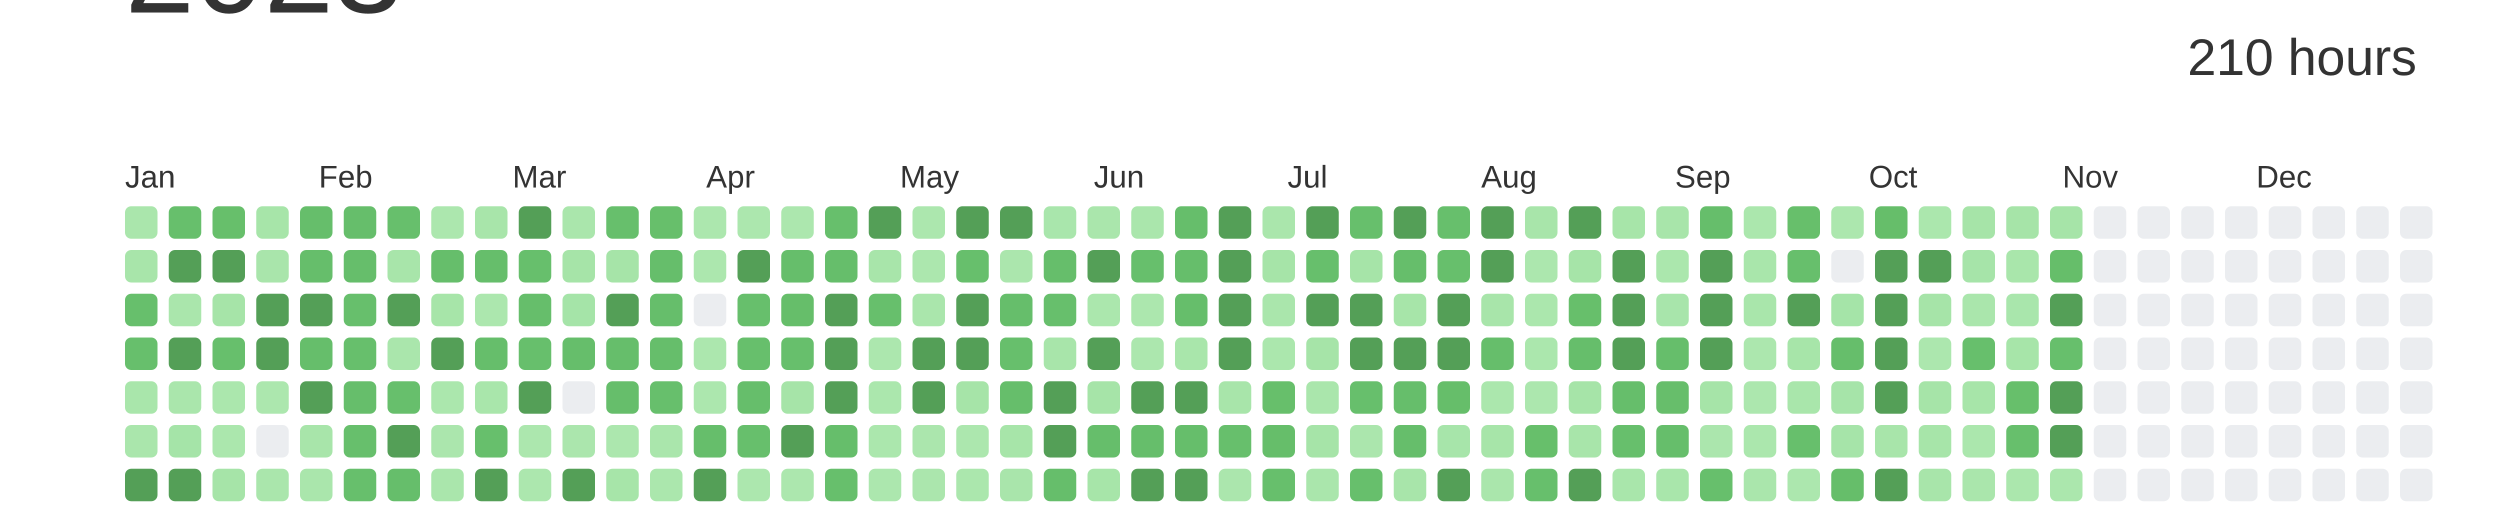
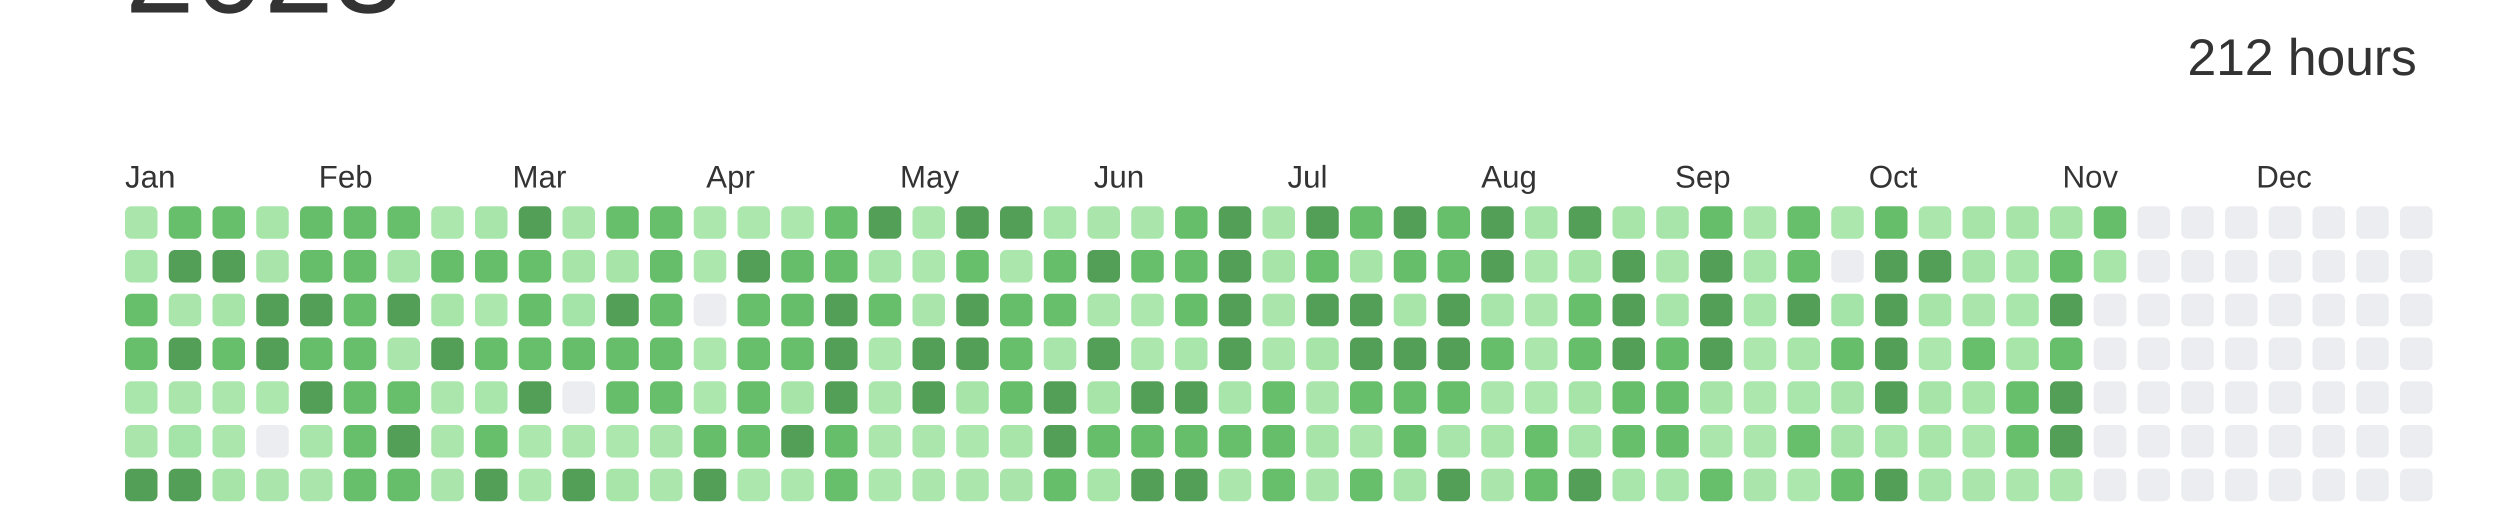
<svg xmlns="http://www.w3.org/2000/svg" baseProfile="full" height="42mm" version="1.1" viewBox="0,0,200,42" width="200mm">
  <defs />
  <rect fill="#ffffff" height="42" width="200" x="0" y="0" />
  <text alignment-baseline="hanging" fill="#333333" style="font-size:10.0px; font-family:Arial;" x="10" y="1">2023</text>
-   <text alignment-baseline="hanging" fill="#333333" style="font-size:4.125px; font-family:Arial;" x="175" y="6">210 hours</text>
+   <text alignment-baseline="hanging" fill="#333333" style="font-size:4.125px; font-family:Arial;" x="175" y="6">212 hours</text>
  <text fill="#333333" style="font-size:2.5px; font-family:Arial" x="10.0" y="15">Jan</text>
  <text fill="#333333" style="font-size:2.5px; font-family:Arial" x="25.5" y="15">Feb</text>
  <text fill="#333333" style="font-size:2.5px; font-family:Arial" x="41.0" y="15">Mar</text>
  <text fill="#333333" style="font-size:2.5px; font-family:Arial" x="56.5" y="15">Apr</text>
  <text fill="#333333" style="font-size:2.5px; font-family:Arial" x="72.0" y="15">May</text>
  <text fill="#333333" style="font-size:2.5px; font-family:Arial" x="87.5" y="15">Jun</text>
  <text fill="#333333" style="font-size:2.5px; font-family:Arial" x="103.0" y="15">Jul</text>
  <text fill="#333333" style="font-size:2.5px; font-family:Arial" x="118.5" y="15">Aug</text>
  <text fill="#333333" style="font-size:2.5px; font-family:Arial" x="134.0" y="15">Sep</text>
  <text fill="#333333" style="font-size:2.5px; font-family:Arial" x="149.5" y="15">Oct</text>
  <text fill="#333333" style="font-size:2.5px; font-family:Arial" x="165.0" y="15">Nov</text>
  <text fill="#333333" style="font-size:2.5px; font-family:Arial" x="180.5" y="15">Dec</text>
  <rect fill="#aae6ac" height="2.6" rx="0.5" ry="0.5" width="2.6" x="10.0" y="16.5" />
  <rect fill="#a8e5aa" height="2.6" rx="0.5" ry="0.5" width="2.6" x="10.0" y="20.0" />
  <rect fill="#67bf6c" height="2.6" rx="0.5" ry="0.5" width="2.6" x="10.0" y="23.5" />
  <rect fill="#67bf6c" height="2.6" rx="0.5" ry="0.5" width="2.6" x="10.0" y="27.0" />
  <rect fill="#a9e6ab" height="2.6" rx="0.5" ry="0.5" width="2.6" x="10.0" y="30.5" />
  <rect fill="#aae6ac" height="2.6" rx="0.5" ry="0.5" width="2.6" x="10.0" y="34.0" />
  <rect fill="#549F57" height="2.6" rx="0.5" ry="0.5" width="2.6" x="10.0" y="37.5" />
  <rect fill="#67bf6c" height="2.6" rx="0.5" ry="0.5" width="2.6" x="13.5" y="16.5" />
  <rect fill="#549F57" height="2.6" rx="0.5" ry="0.5" width="2.6" x="13.5" y="20.0" />
  <rect fill="#aae6ac" height="2.6" rx="0.5" ry="0.5" width="2.6" x="13.5" y="23.5" />
  <rect fill="#549F57" height="2.6" rx="0.5" ry="0.5" width="2.6" x="13.5" y="27.0" />
  <rect fill="#aae6ac" height="2.6" rx="0.5" ry="0.5" width="2.6" x="13.5" y="30.5" />
  <rect fill="#a5e4a8" height="2.6" rx="0.5" ry="0.5" width="2.6" x="13.5" y="34.0" />
  <rect fill="#549F57" height="2.6" rx="0.5" ry="0.5" width="2.6" x="13.5" y="37.5" />
  <rect fill="#67bf6b" height="2.6" rx="0.5" ry="0.5" width="2.6" x="17.0" y="16.5" />
  <rect fill="#549F57" height="2.6" rx="0.5" ry="0.5" width="2.6" x="17.0" y="20.0" />
  <rect fill="#a6e4a8" height="2.6" rx="0.5" ry="0.5" width="2.6" x="17.0" y="23.5" />
  <rect fill="#67bf6c" height="2.6" rx="0.5" ry="0.5" width="2.6" x="17.0" y="27.0" />
  <rect fill="#abe7ad" height="2.6" rx="0.5" ry="0.5" width="2.6" x="17.0" y="30.5" />
  <rect fill="#abe7ad" height="2.6" rx="0.5" ry="0.5" width="2.6" x="17.0" y="34.0" />
  <rect fill="#a6e4a8" height="2.6" rx="0.5" ry="0.5" width="2.6" x="17.0" y="37.5" />
  <rect fill="#a7e5a9" height="2.6" rx="0.5" ry="0.5" width="2.6" x="20.5" y="16.5" />
  <rect fill="#a9e5ab" height="2.6" rx="0.5" ry="0.5" width="2.6" x="20.5" y="20.0" />
  <rect fill="#549F57" height="2.6" rx="0.5" ry="0.5" width="2.6" x="20.5" y="23.5" />
  <rect fill="#549F57" height="2.6" rx="0.5" ry="0.5" width="2.6" x="20.5" y="27.0" />
  <rect fill="#ace7ae" height="2.6" rx="0.5" ry="0.5" width="2.6" x="20.5" y="30.5" />
  <rect fill="#EBEDF0" height="2.6" rx="0.5" ry="0.5" width="2.6" x="20.5" y="34.0" />
  <rect fill="#aae6ac" height="2.6" rx="0.5" ry="0.5" width="2.6" x="20.5" y="37.5" />
  <rect fill="#66be6b" height="2.6" rx="0.5" ry="0.5" width="2.6" x="24.0" y="16.5" />
  <rect fill="#66be6b" height="2.6" rx="0.5" ry="0.5" width="2.6" x="24.0" y="20.0" />
  <rect fill="#549F57" height="2.6" rx="0.5" ry="0.5" width="2.6" x="24.0" y="23.5" />
  <rect fill="#66be6b" height="2.6" rx="0.5" ry="0.5" width="2.6" x="24.0" y="27.0" />
  <rect fill="#549F57" height="2.6" rx="0.5" ry="0.5" width="2.6" x="24.0" y="30.5" />
  <rect fill="#a8e5aa" height="2.6" rx="0.5" ry="0.5" width="2.6" x="24.0" y="34.0" />
  <rect fill="#aae6ac" height="2.6" rx="0.5" ry="0.5" width="2.6" x="24.0" y="37.5" />
  <rect fill="#66be6b" height="2.6" rx="0.5" ry="0.5" width="2.6" x="27.5" y="16.5" />
  <rect fill="#66be6b" height="2.6" rx="0.5" ry="0.5" width="2.6" x="27.5" y="20.0" />
  <rect fill="#67bf6c" height="2.6" rx="0.5" ry="0.5" width="2.6" x="27.5" y="23.5" />
  <rect fill="#67bf6c" height="2.6" rx="0.5" ry="0.5" width="2.6" x="27.5" y="27.0" />
  <rect fill="#66be6b" height="2.6" rx="0.5" ry="0.5" width="2.6" x="27.5" y="30.5" />
  <rect fill="#67bf6c" height="2.6" rx="0.5" ry="0.5" width="2.6" x="27.5" y="34.0" />
  <rect fill="#67bf6c" height="2.6" rx="0.5" ry="0.5" width="2.6" x="27.5" y="37.5" />
  <rect fill="#67bf6c" height="2.6" rx="0.5" ry="0.5" width="2.6" x="31.0" y="16.5" />
  <rect fill="#a8e5aa" height="2.6" rx="0.5" ry="0.5" width="2.6" x="31.0" y="20.0" />
  <rect fill="#549F57" height="2.6" rx="0.5" ry="0.5" width="2.6" x="31.0" y="23.5" />
  <rect fill="#aae6ac" height="2.6" rx="0.5" ry="0.5" width="2.6" x="31.0" y="27.0" />
  <rect fill="#67bf6c" height="2.6" rx="0.5" ry="0.5" width="2.6" x="31.0" y="30.5" />
  <rect fill="#549F57" height="2.6" rx="0.5" ry="0.5" width="2.6" x="31.0" y="34.0" />
  <rect fill="#66be6b" height="2.6" rx="0.5" ry="0.5" width="2.6" x="31.0" y="37.5" />
  <rect fill="#ace7ae" height="2.6" rx="0.5" ry="0.5" width="2.6" x="34.5" y="16.5" />
  <rect fill="#66be6b" height="2.6" rx="0.5" ry="0.5" width="2.6" x="34.5" y="20.0" />
  <rect fill="#a7e5a9" height="2.6" rx="0.5" ry="0.5" width="2.6" x="34.5" y="23.5" />
  <rect fill="#549F57" height="2.6" rx="0.5" ry="0.5" width="2.6" x="34.5" y="27.0" />
  <rect fill="#abe7ad" height="2.6" rx="0.5" ry="0.5" width="2.6" x="34.5" y="30.5" />
  <rect fill="#abe6ad" height="2.6" rx="0.5" ry="0.5" width="2.6" x="34.5" y="34.0" />
  <rect fill="#aae6ac" height="2.6" rx="0.5" ry="0.5" width="2.6" x="34.5" y="37.5" />
  <rect fill="#a8e5aa" height="2.6" rx="0.5" ry="0.5" width="2.6" x="38.0" y="16.5" />
  <rect fill="#66be6b" height="2.6" rx="0.5" ry="0.5" width="2.6" x="38.0" y="20.0" />
  <rect fill="#ace7ae" height="2.6" rx="0.5" ry="0.5" width="2.6" x="38.0" y="23.5" />
  <rect fill="#66be6b" height="2.6" rx="0.5" ry="0.5" width="2.6" x="38.0" y="27.0" />
  <rect fill="#a9e6ab" height="2.6" rx="0.5" ry="0.5" width="2.6" x="38.0" y="30.5" />
  <rect fill="#67bf6c" height="2.6" rx="0.5" ry="0.5" width="2.6" x="38.0" y="34.0" />
  <rect fill="#549F57" height="2.6" rx="0.5" ry="0.5" width="2.6" x="38.0" y="37.5" />
  <rect fill="#549F57" height="2.6" rx="0.5" ry="0.5" width="2.6" x="41.5" y="16.5" />
  <rect fill="#67bf6c" height="2.6" rx="0.5" ry="0.5" width="2.6" x="41.5" y="20.0" />
  <rect fill="#66be6b" height="2.6" rx="0.5" ry="0.5" width="2.6" x="41.5" y="23.5" />
  <rect fill="#67bf6c" height="2.6" rx="0.5" ry="0.5" width="2.6" x="41.5" y="27.0" />
  <rect fill="#549F57" height="2.6" rx="0.5" ry="0.5" width="2.6" x="41.5" y="30.5" />
  <rect fill="#ace7ae" height="2.6" rx="0.5" ry="0.5" width="2.6" x="41.5" y="34.0" />
  <rect fill="#ace7ae" height="2.6" rx="0.5" ry="0.5" width="2.6" x="41.5" y="37.5" />
  <rect fill="#aae6ac" height="2.6" rx="0.5" ry="0.5" width="2.6" x="45.0" y="16.5" />
  <rect fill="#a6e4a8" height="2.6" rx="0.5" ry="0.5" width="2.6" x="45.0" y="20.0" />
  <rect fill="#a5e4a8" height="2.6" rx="0.5" ry="0.5" width="2.6" x="45.0" y="23.5" />
  <rect fill="#66be6b" height="2.6" rx="0.5" ry="0.5" width="2.6" x="45.0" y="27.0" />
  <rect fill="#EBEDF0" height="2.6" rx="0.5" ry="0.5" width="2.6" x="45.0" y="30.5" />
  <rect fill="#abe6ad" height="2.6" rx="0.5" ry="0.5" width="2.6" x="45.0" y="34.0" />
  <rect fill="#549F57" height="2.6" rx="0.5" ry="0.5" width="2.6" x="45.0" y="37.5" />
  <rect fill="#67bf6c" height="2.6" rx="0.5" ry="0.5" width="2.6" x="48.5" y="16.5" />
  <rect fill="#a6e4a8" height="2.6" rx="0.5" ry="0.5" width="2.6" x="48.5" y="20.0" />
  <rect fill="#549F57" height="2.6" rx="0.5" ry="0.5" width="2.6" x="48.5" y="23.5" />
  <rect fill="#66be6b" height="2.6" rx="0.5" ry="0.5" width="2.6" x="48.5" y="27.0" />
  <rect fill="#66be6b" height="2.6" rx="0.5" ry="0.5" width="2.6" x="48.5" y="30.5" />
  <rect fill="#ace7ae" height="2.6" rx="0.5" ry="0.5" width="2.6" x="48.5" y="34.0" />
  <rect fill="#a7e5a9" height="2.6" rx="0.5" ry="0.5" width="2.6" x="48.5" y="37.5" />
  <rect fill="#67bf6b" height="2.6" rx="0.5" ry="0.5" width="2.6" x="52.0" y="16.5" />
  <rect fill="#66be6b" height="2.6" rx="0.5" ry="0.5" width="2.6" x="52.0" y="20.0" />
  <rect fill="#66be6b" height="2.6" rx="0.5" ry="0.5" width="2.6" x="52.0" y="23.5" />
  <rect fill="#66be6b" height="2.6" rx="0.5" ry="0.5" width="2.6" x="52.0" y="27.0" />
  <rect fill="#67bf6c" height="2.6" rx="0.5" ry="0.5" width="2.6" x="52.0" y="30.5" />
  <rect fill="#aae6ac" height="2.6" rx="0.5" ry="0.5" width="2.6" x="52.0" y="34.0" />
  <rect fill="#abe7ad" height="2.6" rx="0.5" ry="0.5" width="2.6" x="52.0" y="37.5" />
  <rect fill="#ace7ae" height="2.6" rx="0.5" ry="0.5" width="2.6" x="55.5" y="16.5" />
  <rect fill="#ace7ae" height="2.6" rx="0.5" ry="0.5" width="2.6" x="55.5" y="20.0" />
  <rect fill="#EBEDF0" height="2.6" rx="0.5" ry="0.5" width="2.6" x="55.5" y="23.5" />
  <rect fill="#ace7ae" height="2.6" rx="0.5" ry="0.5" width="2.6" x="55.5" y="27.0" />
  <rect fill="#ace7ae" height="2.6" rx="0.5" ry="0.5" width="2.6" x="55.5" y="30.5" />
  <rect fill="#66be6b" height="2.6" rx="0.5" ry="0.5" width="2.6" x="55.5" y="34.0" />
  <rect fill="#549F57" height="2.6" rx="0.5" ry="0.5" width="2.6" x="55.5" y="37.5" />
  <rect fill="#ace7ae" height="2.6" rx="0.5" ry="0.5" width="2.6" x="59.0" y="16.5" />
  <rect fill="#549F57" height="2.6" rx="0.5" ry="0.5" width="2.6" x="59.0" y="20.0" />
  <rect fill="#67bf6c" height="2.6" rx="0.5" ry="0.5" width="2.6" x="59.0" y="23.5" />
  <rect fill="#67bf6c" height="2.6" rx="0.5" ry="0.5" width="2.6" x="59.0" y="27.0" />
  <rect fill="#66be6b" height="2.6" rx="0.5" ry="0.5" width="2.6" x="59.0" y="30.5" />
  <rect fill="#67bf6c" height="2.6" rx="0.5" ry="0.5" width="2.6" x="59.0" y="34.0" />
  <rect fill="#ace7ae" height="2.6" rx="0.5" ry="0.5" width="2.6" x="59.0" y="37.5" />
  <rect fill="#ace7ae" height="2.6" rx="0.5" ry="0.5" width="2.6" x="62.5" y="16.5" />
  <rect fill="#66be6b" height="2.6" rx="0.5" ry="0.5" width="2.6" x="62.5" y="20.0" />
  <rect fill="#66be6a" height="2.6" rx="0.5" ry="0.5" width="2.6" x="62.5" y="23.5" />
  <rect fill="#67bf6c" height="2.6" rx="0.5" ry="0.5" width="2.6" x="62.5" y="27.0" />
  <rect fill="#a6e4a8" height="2.6" rx="0.5" ry="0.5" width="2.6" x="62.5" y="30.5" />
  <rect fill="#549F57" height="2.6" rx="0.5" ry="0.5" width="2.6" x="62.5" y="34.0" />
  <rect fill="#ace7ae" height="2.6" rx="0.5" ry="0.5" width="2.6" x="62.5" y="37.5" />
  <rect fill="#67bf6c" height="2.6" rx="0.5" ry="0.5" width="2.6" x="66.0" y="16.5" />
  <rect fill="#66be6b" height="2.6" rx="0.5" ry="0.5" width="2.6" x="66.0" y="20.0" />
  <rect fill="#549F57" height="2.6" rx="0.5" ry="0.5" width="2.6" x="66.0" y="23.5" />
  <rect fill="#549F57" height="2.6" rx="0.5" ry="0.5" width="2.6" x="66.0" y="27.0" />
  <rect fill="#549F57" height="2.6" rx="0.5" ry="0.5" width="2.6" x="66.0" y="30.5" />
  <rect fill="#66be6b" height="2.6" rx="0.5" ry="0.5" width="2.6" x="66.0" y="34.0" />
  <rect fill="#67bf6c" height="2.6" rx="0.5" ry="0.5" width="2.6" x="66.0" y="37.5" />
  <rect fill="#549F57" height="2.6" rx="0.5" ry="0.5" width="2.6" x="69.5" y="16.5" />
  <rect fill="#a8e5aa" height="2.6" rx="0.5" ry="0.5" width="2.6" x="69.5" y="20.0" />
  <rect fill="#67bf6c" height="2.6" rx="0.5" ry="0.5" width="2.6" x="69.5" y="23.5" />
  <rect fill="#ace7ae" height="2.6" rx="0.5" ry="0.5" width="2.6" x="69.5" y="27.0" />
  <rect fill="#abe7ad" height="2.6" rx="0.5" ry="0.5" width="2.6" x="69.5" y="30.5" />
  <rect fill="#abe7ad" height="2.6" rx="0.5" ry="0.5" width="2.6" x="69.5" y="34.0" />
  <rect fill="#ace7ae" height="2.6" rx="0.5" ry="0.5" width="2.6" x="69.5" y="37.5" />
  <rect fill="#ace7ae" height="2.6" rx="0.5" ry="0.5" width="2.6" x="73.0" y="16.5" />
  <rect fill="#ace7ae" height="2.6" rx="0.5" ry="0.5" width="2.6" x="73.0" y="20.0" />
  <rect fill="#aae6ac" height="2.6" rx="0.5" ry="0.5" width="2.6" x="73.0" y="23.5" />
  <rect fill="#549F57" height="2.6" rx="0.5" ry="0.5" width="2.6" x="73.0" y="27.0" />
  <rect fill="#549F57" height="2.6" rx="0.5" ry="0.5" width="2.6" x="73.0" y="30.5" />
  <rect fill="#abe6ad" height="2.6" rx="0.5" ry="0.5" width="2.6" x="73.0" y="34.0" />
  <rect fill="#abe6ad" height="2.6" rx="0.5" ry="0.5" width="2.6" x="73.0" y="37.5" />
  <rect fill="#549F57" height="2.6" rx="0.5" ry="0.5" width="2.6" x="76.5" y="16.5" />
  <rect fill="#67bf6c" height="2.6" rx="0.5" ry="0.5" width="2.6" x="76.5" y="20.0" />
  <rect fill="#549F57" height="2.6" rx="0.5" ry="0.5" width="2.6" x="76.5" y="23.5" />
  <rect fill="#549F57" height="2.6" rx="0.5" ry="0.5" width="2.6" x="76.5" y="27.0" />
  <rect fill="#a6e4a8" height="2.6" rx="0.5" ry="0.5" width="2.6" x="76.5" y="30.5" />
  <rect fill="#ace7ae" height="2.6" rx="0.5" ry="0.5" width="2.6" x="76.5" y="34.0" />
  <rect fill="#abe7ad" height="2.6" rx="0.5" ry="0.5" width="2.6" x="76.5" y="37.5" />
  <rect fill="#549F57" height="2.6" rx="0.5" ry="0.5" width="2.6" x="80.0" y="16.5" />
  <rect fill="#abe6ad" height="2.6" rx="0.5" ry="0.5" width="2.6" x="80.0" y="20.0" />
  <rect fill="#66be6b" height="2.6" rx="0.5" ry="0.5" width="2.6" x="80.0" y="23.5" />
  <rect fill="#67bf6c" height="2.6" rx="0.5" ry="0.5" width="2.6" x="80.0" y="27.0" />
  <rect fill="#66be6b" height="2.6" rx="0.5" ry="0.5" width="2.6" x="80.0" y="30.5" />
  <rect fill="#a7e5a9" height="2.6" rx="0.5" ry="0.5" width="2.6" x="80.0" y="34.0" />
  <rect fill="#a9e5ab" height="2.6" rx="0.5" ry="0.5" width="2.6" x="80.0" y="37.5" />
  <rect fill="#a9e6ac" height="2.6" rx="0.5" ry="0.5" width="2.6" x="83.5" y="16.5" />
  <rect fill="#66be6b" height="2.6" rx="0.5" ry="0.5" width="2.6" x="83.5" y="20.0" />
  <rect fill="#67bf6c" height="2.6" rx="0.5" ry="0.5" width="2.6" x="83.5" y="23.5" />
  <rect fill="#a8e5aa" height="2.6" rx="0.5" ry="0.5" width="2.6" x="83.5" y="27.0" />
  <rect fill="#549F57" height="2.6" rx="0.5" ry="0.5" width="2.6" x="83.5" y="30.5" />
  <rect fill="#549F57" height="2.6" rx="0.5" ry="0.5" width="2.6" x="83.5" y="34.0" />
  <rect fill="#66be6b" height="2.6" rx="0.5" ry="0.5" width="2.6" x="83.5" y="37.5" />
  <rect fill="#aae6ac" height="2.6" rx="0.5" ry="0.5" width="2.6" x="87.0" y="16.5" />
  <rect fill="#549F57" height="2.6" rx="0.5" ry="0.5" width="2.6" x="87.0" y="20.0" />
  <rect fill="#abe7ad" height="2.6" rx="0.5" ry="0.5" width="2.6" x="87.0" y="23.5" />
  <rect fill="#549F57" height="2.6" rx="0.5" ry="0.5" width="2.6" x="87.0" y="27.0" />
  <rect fill="#a6e4a8" height="2.6" rx="0.5" ry="0.5" width="2.6" x="87.0" y="30.5" />
  <rect fill="#66be6b" height="2.6" rx="0.5" ry="0.5" width="2.6" x="87.0" y="34.0" />
  <rect fill="#a7e5a9" height="2.6" rx="0.5" ry="0.5" width="2.6" x="87.0" y="37.5" />
  <rect fill="#aae6ac" height="2.6" rx="0.5" ry="0.5" width="2.6" x="90.5" y="16.5" />
  <rect fill="#67bf6c" height="2.6" rx="0.5" ry="0.5" width="2.6" x="90.5" y="20.0" />
  <rect fill="#ace7ae" height="2.6" rx="0.5" ry="0.5" width="2.6" x="90.5" y="23.5" />
  <rect fill="#ace7ae" height="2.6" rx="0.5" ry="0.5" width="2.6" x="90.5" y="27.0" />
  <rect fill="#549F57" height="2.6" rx="0.5" ry="0.5" width="2.6" x="90.5" y="30.5" />
  <rect fill="#66be6b" height="2.6" rx="0.5" ry="0.5" width="2.6" x="90.5" y="34.0" />
  <rect fill="#549F57" height="2.6" rx="0.5" ry="0.5" width="2.6" x="90.5" y="37.5" />
  <rect fill="#66be6b" height="2.6" rx="0.5" ry="0.5" width="2.6" x="94.0" y="16.5" />
  <rect fill="#66be6b" height="2.6" rx="0.5" ry="0.5" width="2.6" x="94.0" y="20.0" />
  <rect fill="#66be6b" height="2.6" rx="0.5" ry="0.5" width="2.6" x="94.0" y="23.5" />
  <rect fill="#a9e6ab" height="2.6" rx="0.5" ry="0.5" width="2.6" x="94.0" y="27.0" />
  <rect fill="#549F57" height="2.6" rx="0.5" ry="0.5" width="2.6" x="94.0" y="30.5" />
  <rect fill="#66be6b" height="2.6" rx="0.5" ry="0.5" width="2.6" x="94.0" y="34.0" />
  <rect fill="#549F57" height="2.6" rx="0.5" ry="0.5" width="2.6" x="94.0" y="37.5" />
  <rect fill="#549F57" height="2.6" rx="0.5" ry="0.5" width="2.6" x="97.5" y="16.5" />
  <rect fill="#549F57" height="2.6" rx="0.5" ry="0.5" width="2.6" x="97.5" y="20.0" />
  <rect fill="#549F57" height="2.6" rx="0.5" ry="0.5" width="2.6" x="97.5" y="23.5" />
  <rect fill="#549F57" height="2.6" rx="0.5" ry="0.5" width="2.6" x="97.5" y="27.0" />
  <rect fill="#a8e5aa" height="2.6" rx="0.5" ry="0.5" width="2.6" x="97.5" y="30.5" />
  <rect fill="#67bf6c" height="2.6" rx="0.5" ry="0.5" width="2.6" x="97.5" y="34.0" />
  <rect fill="#abe6ad" height="2.6" rx="0.5" ry="0.5" width="2.6" x="97.5" y="37.5" />
  <rect fill="#aae6ac" height="2.6" rx="0.5" ry="0.5" width="2.6" x="101.0" y="16.5" />
  <rect fill="#a6e4a8" height="2.6" rx="0.5" ry="0.5" width="2.6" x="101.0" y="20.0" />
  <rect fill="#aae6ac" height="2.6" rx="0.5" ry="0.5" width="2.6" x="101.0" y="23.5" />
  <rect fill="#abe7ad" height="2.6" rx="0.5" ry="0.5" width="2.6" x="101.0" y="27.0" />
  <rect fill="#67bf6b" height="2.6" rx="0.5" ry="0.5" width="2.6" x="101.0" y="30.5" />
  <rect fill="#66be6a" height="2.6" rx="0.5" ry="0.5" width="2.6" x="101.0" y="34.0" />
  <rect fill="#67bf6c" height="2.6" rx="0.5" ry="0.5" width="2.6" x="101.0" y="37.5" />
  <rect fill="#549F57" height="2.6" rx="0.5" ry="0.5" width="2.6" x="104.5" y="16.5" />
  <rect fill="#67bf6c" height="2.6" rx="0.5" ry="0.5" width="2.6" x="104.5" y="20.0" />
  <rect fill="#549F57" height="2.6" rx="0.5" ry="0.5" width="2.6" x="104.5" y="23.5" />
  <rect fill="#a6e4a8" height="2.6" rx="0.5" ry="0.5" width="2.6" x="104.5" y="27.0" />
  <rect fill="#aae6ac" height="2.6" rx="0.5" ry="0.5" width="2.6" x="104.5" y="30.5" />
  <rect fill="#a6e4a8" height="2.6" rx="0.5" ry="0.5" width="2.6" x="104.5" y="34.0" />
  <rect fill="#aae6ac" height="2.6" rx="0.5" ry="0.5" width="2.6" x="104.5" y="37.5" />
  <rect fill="#67bf6c" height="2.6" rx="0.5" ry="0.5" width="2.6" x="108.0" y="16.5" />
  <rect fill="#a6e4a8" height="2.6" rx="0.5" ry="0.5" width="2.6" x="108.0" y="20.0" />
  <rect fill="#549F57" height="2.6" rx="0.5" ry="0.5" width="2.6" x="108.0" y="23.5" />
  <rect fill="#549F57" height="2.6" rx="0.5" ry="0.5" width="2.6" x="108.0" y="27.0" />
  <rect fill="#67bf6c" height="2.6" rx="0.5" ry="0.5" width="2.6" x="108.0" y="30.5" />
  <rect fill="#abe6ad" height="2.6" rx="0.5" ry="0.5" width="2.6" x="108.0" y="34.0" />
  <rect fill="#67bf6c" height="2.6" rx="0.5" ry="0.5" width="2.6" x="108.0" y="37.5" />
  <rect fill="#549F57" height="2.6" rx="0.5" ry="0.5" width="2.6" x="111.5" y="16.5" />
  <rect fill="#66be6b" height="2.6" rx="0.5" ry="0.5" width="2.6" x="111.5" y="20.0" />
  <rect fill="#a7e5a9" height="2.6" rx="0.5" ry="0.5" width="2.6" x="111.5" y="23.5" />
  <rect fill="#549F57" height="2.6" rx="0.5" ry="0.5" width="2.6" x="111.5" y="27.0" />
  <rect fill="#66be6b" height="2.6" rx="0.5" ry="0.5" width="2.6" x="111.5" y="30.5" />
  <rect fill="#66be6b" height="2.6" rx="0.5" ry="0.5" width="2.6" x="111.5" y="34.0" />
  <rect fill="#a8e5aa" height="2.6" rx="0.5" ry="0.5" width="2.6" x="111.5" y="37.5" />
  <rect fill="#67bf6c" height="2.6" rx="0.5" ry="0.5" width="2.6" x="115.0" y="16.5" />
  <rect fill="#67bf6c" height="2.6" rx="0.5" ry="0.5" width="2.6" x="115.0" y="20.0" />
  <rect fill="#549F57" height="2.6" rx="0.5" ry="0.5" width="2.6" x="115.0" y="23.5" />
  <rect fill="#549F57" height="2.6" rx="0.5" ry="0.5" width="2.6" x="115.0" y="27.0" />
  <rect fill="#66be6a" height="2.6" rx="0.5" ry="0.5" width="2.6" x="115.0" y="30.5" />
  <rect fill="#a7e5aa" height="2.6" rx="0.5" ry="0.5" width="2.6" x="115.0" y="34.0" />
  <rect fill="#549F57" height="2.6" rx="0.5" ry="0.5" width="2.6" x="115.0" y="37.5" />
  <rect fill="#549F57" height="2.6" rx="0.5" ry="0.5" width="2.6" x="118.5" y="16.5" />
  <rect fill="#549F57" height="2.6" rx="0.5" ry="0.5" width="2.6" x="118.5" y="20.0" />
  <rect fill="#a8e5aa" height="2.6" rx="0.5" ry="0.5" width="2.6" x="118.5" y="23.5" />
  <rect fill="#66be6b" height="2.6" rx="0.5" ry="0.5" width="2.6" x="118.5" y="27.0" />
  <rect fill="#abe7ad" height="2.6" rx="0.5" ry="0.5" width="2.6" x="118.5" y="30.5" />
  <rect fill="#a7e5a9" height="2.6" rx="0.5" ry="0.5" width="2.6" x="118.5" y="34.0" />
  <rect fill="#aae6ac" height="2.6" rx="0.5" ry="0.5" width="2.6" x="118.5" y="37.5" />
  <rect fill="#a8e5aa" height="2.6" rx="0.5" ry="0.5" width="2.6" x="122.0" y="16.5" />
  <rect fill="#ace7ae" height="2.6" rx="0.5" ry="0.5" width="2.6" x="122.0" y="20.0" />
  <rect fill="#abe7ad" height="2.6" rx="0.5" ry="0.5" width="2.6" x="122.0" y="23.5" />
  <rect fill="#abe7ad" height="2.6" rx="0.5" ry="0.5" width="2.6" x="122.0" y="27.0" />
  <rect fill="#ace7ae" height="2.6" rx="0.5" ry="0.5" width="2.6" x="122.0" y="30.5" />
  <rect fill="#67bf6b" height="2.6" rx="0.5" ry="0.5" width="2.6" x="122.0" y="34.0" />
  <rect fill="#67bf6c" height="2.6" rx="0.5" ry="0.5" width="2.6" x="122.0" y="37.5" />
  <rect fill="#549F57" height="2.6" rx="0.5" ry="0.5" width="2.6" x="125.5" y="16.5" />
  <rect fill="#a6e4a8" height="2.6" rx="0.5" ry="0.5" width="2.6" x="125.5" y="20.0" />
  <rect fill="#67bf6b" height="2.6" rx="0.5" ry="0.5" width="2.6" x="125.5" y="23.5" />
  <rect fill="#66be6b" height="2.6" rx="0.5" ry="0.5" width="2.6" x="125.5" y="27.0" />
  <rect fill="#a6e4a8" height="2.6" rx="0.5" ry="0.5" width="2.6" x="125.5" y="30.5" />
  <rect fill="#a8e5aa" height="2.6" rx="0.5" ry="0.5" width="2.6" x="125.5" y="34.0" />
  <rect fill="#549F57" height="2.6" rx="0.5" ry="0.5" width="2.6" x="125.5" y="37.5" />
  <rect fill="#a7e5a9" height="2.6" rx="0.5" ry="0.5" width="2.6" x="129.0" y="16.5" />
  <rect fill="#549F57" height="2.6" rx="0.5" ry="0.5" width="2.6" x="129.0" y="20.0" />
  <rect fill="#549F57" height="2.6" rx="0.5" ry="0.5" width="2.6" x="129.0" y="23.5" />
  <rect fill="#549F57" height="2.6" rx="0.5" ry="0.5" width="2.6" x="129.0" y="27.0" />
  <rect fill="#66be6b" height="2.6" rx="0.5" ry="0.5" width="2.6" x="129.0" y="30.5" />
  <rect fill="#67bf6c" height="2.6" rx="0.5" ry="0.5" width="2.6" x="129.0" y="34.0" />
  <rect fill="#a9e6ab" height="2.6" rx="0.5" ry="0.5" width="2.6" x="129.0" y="37.5" />
  <rect fill="#a8e5aa" height="2.6" rx="0.5" ry="0.5" width="2.6" x="132.5" y="16.5" />
  <rect fill="#abe7ad" height="2.6" rx="0.5" ry="0.5" width="2.6" x="132.5" y="20.0" />
  <rect fill="#a8e5ab" height="2.6" rx="0.5" ry="0.5" width="2.6" x="132.5" y="23.5" />
  <rect fill="#66be6b" height="2.6" rx="0.5" ry="0.5" width="2.6" x="132.5" y="27.0" />
  <rect fill="#67be6b" height="2.6" rx="0.5" ry="0.5" width="2.6" x="132.5" y="30.5" />
  <rect fill="#66be6b" height="2.6" rx="0.5" ry="0.5" width="2.6" x="132.5" y="34.0" />
  <rect fill="#a9e6ab" height="2.6" rx="0.5" ry="0.5" width="2.6" x="132.5" y="37.5" />
  <rect fill="#66be6b" height="2.6" rx="0.5" ry="0.5" width="2.6" x="136.0" y="16.5" />
  <rect fill="#549F57" height="2.6" rx="0.5" ry="0.5" width="2.6" x="136.0" y="20.0" />
  <rect fill="#549F57" height="2.6" rx="0.5" ry="0.5" width="2.6" x="136.0" y="23.5" />
  <rect fill="#549F57" height="2.6" rx="0.5" ry="0.5" width="2.6" x="136.0" y="27.0" />
  <rect fill="#a6e4a8" height="2.6" rx="0.5" ry="0.5" width="2.6" x="136.0" y="30.5" />
  <rect fill="#abe6ad" height="2.6" rx="0.5" ry="0.5" width="2.6" x="136.0" y="34.0" />
  <rect fill="#67bf6c" height="2.6" rx="0.5" ry="0.5" width="2.6" x="136.0" y="37.5" />
  <rect fill="#abe7ad" height="2.6" rx="0.5" ry="0.5" width="2.6" x="139.5" y="16.5" />
  <rect fill="#a9e6ab" height="2.6" rx="0.5" ry="0.5" width="2.6" x="139.5" y="20.0" />
  <rect fill="#a9e6ab" height="2.6" rx="0.5" ry="0.5" width="2.6" x="139.5" y="23.5" />
  <rect fill="#ace7ae" height="2.6" rx="0.5" ry="0.5" width="2.6" x="139.5" y="27.0" />
  <rect fill="#ace7ae" height="2.6" rx="0.5" ry="0.5" width="2.6" x="139.5" y="30.5" />
  <rect fill="#abe7ad" height="2.6" rx="0.5" ry="0.5" width="2.6" x="139.5" y="34.0" />
  <rect fill="#aae6ac" height="2.6" rx="0.5" ry="0.5" width="2.6" x="139.5" y="37.5" />
  <rect fill="#67bf6b" height="2.6" rx="0.5" ry="0.5" width="2.6" x="143.0" y="16.5" />
  <rect fill="#67bf6c" height="2.6" rx="0.5" ry="0.5" width="2.6" x="143.0" y="20.0" />
  <rect fill="#549F57" height="2.6" rx="0.5" ry="0.5" width="2.6" x="143.0" y="23.5" />
  <rect fill="#a7e5a9" height="2.6" rx="0.5" ry="0.5" width="2.6" x="143.0" y="27.0" />
  <rect fill="#a9e6ab" height="2.6" rx="0.5" ry="0.5" width="2.6" x="143.0" y="30.5" />
  <rect fill="#67bf6c" height="2.6" rx="0.5" ry="0.5" width="2.6" x="143.0" y="34.0" />
  <rect fill="#ace7ae" height="2.6" rx="0.5" ry="0.5" width="2.6" x="143.0" y="37.5" />
  <rect fill="#ace7ae" height="2.6" rx="0.5" ry="0.5" width="2.6" x="146.5" y="16.5" />
  <rect fill="#EBEDF0" height="2.6" rx="0.5" ry="0.5" width="2.6" x="146.5" y="20.0" />
  <rect fill="#a5e4a8" height="2.6" rx="0.5" ry="0.5" width="2.6" x="146.5" y="23.5" />
  <rect fill="#66be6b" height="2.6" rx="0.5" ry="0.5" width="2.6" x="146.5" y="27.0" />
  <rect fill="#a6e4a9" height="2.6" rx="0.5" ry="0.5" width="2.6" x="146.5" y="30.5" />
  <rect fill="#a6e4a9" height="2.6" rx="0.5" ry="0.5" width="2.6" x="146.5" y="34.0" />
  <rect fill="#66be6a" height="2.6" rx="0.5" ry="0.5" width="2.6" x="146.5" y="37.5" />
  <rect fill="#66be6a" height="2.6" rx="0.5" ry="0.5" width="2.6" x="150.0" y="16.5" />
  <rect fill="#549F57" height="2.6" rx="0.5" ry="0.5" width="2.6" x="150.0" y="20.0" />
  <rect fill="#549F57" height="2.6" rx="0.5" ry="0.5" width="2.6" x="150.0" y="23.5" />
  <rect fill="#549F57" height="2.6" rx="0.5" ry="0.5" width="2.6" x="150.0" y="27.0" />
  <rect fill="#549F57" height="2.6" rx="0.5" ry="0.5" width="2.6" x="150.0" y="30.5" />
  <rect fill="#a8e5aa" height="2.6" rx="0.5" ry="0.5" width="2.6" x="150.0" y="34.0" />
  <rect fill="#549F57" height="2.6" rx="0.5" ry="0.5" width="2.6" x="150.0" y="37.5" />
  <rect fill="#abe7ad" height="2.6" rx="0.5" ry="0.5" width="2.6" x="153.5" y="16.5" />
  <rect fill="#549F57" height="2.6" rx="0.5" ry="0.5" width="2.6" x="153.5" y="20.0" />
  <rect fill="#a6e4a8" height="2.6" rx="0.5" ry="0.5" width="2.6" x="153.5" y="23.5" />
  <rect fill="#ace7ae" height="2.6" rx="0.5" ry="0.5" width="2.6" x="153.5" y="27.0" />
  <rect fill="#a6e4a8" height="2.6" rx="0.5" ry="0.5" width="2.6" x="153.5" y="30.5" />
  <rect fill="#a7e5a9" height="2.6" rx="0.5" ry="0.5" width="2.6" x="153.5" y="34.0" />
  <rect fill="#a8e5aa" height="2.6" rx="0.5" ry="0.5" width="2.6" x="153.5" y="37.5" />
  <rect fill="#a6e4a8" height="2.6" rx="0.5" ry="0.5" width="2.6" x="157.0" y="16.5" />
  <rect fill="#a6e4a9" height="2.6" rx="0.5" ry="0.5" width="2.6" x="157.0" y="20.0" />
  <rect fill="#aae6ac" height="2.6" rx="0.5" ry="0.5" width="2.6" x="157.0" y="23.5" />
  <rect fill="#67bf6c" height="2.6" rx="0.5" ry="0.5" width="2.6" x="157.0" y="27.0" />
  <rect fill="#a7e5a9" height="2.6" rx="0.5" ry="0.5" width="2.6" x="157.0" y="30.5" />
  <rect fill="#abe7ad" height="2.6" rx="0.5" ry="0.5" width="2.6" x="157.0" y="34.0" />
  <rect fill="#aae6ac" height="2.6" rx="0.5" ry="0.5" width="2.6" x="157.0" y="37.5" />
  <rect fill="#a6e4a8" height="2.6" rx="0.5" ry="0.5" width="2.6" x="160.5" y="16.5" />
  <rect fill="#a9e6ab" height="2.6" rx="0.5" ry="0.5" width="2.6" x="160.5" y="20.0" />
  <rect fill="#a9e6ac" height="2.6" rx="0.5" ry="0.5" width="2.6" x="160.5" y="23.5" />
  <rect fill="#a7e5a9" height="2.6" rx="0.5" ry="0.5" width="2.6" x="160.5" y="27.0" />
  <rect fill="#67bf6b" height="2.6" rx="0.5" ry="0.5" width="2.6" x="160.5" y="30.5" />
  <rect fill="#67bf6c" height="2.6" rx="0.5" ry="0.5" width="2.6" x="160.5" y="34.0" />
  <rect fill="#abe7ad" height="2.6" rx="0.5" ry="0.5" width="2.6" x="160.5" y="37.5" />
  <rect fill="#a6e4a8" height="2.6" rx="0.5" ry="0.5" width="2.6" x="164.0" y="16.5" />
  <rect fill="#66be6a" height="2.6" rx="0.5" ry="0.5" width="2.6" x="164.0" y="20.0" />
  <rect fill="#549F57" height="2.6" rx="0.5" ry="0.5" width="2.6" x="164.0" y="23.5" />
  <rect fill="#67bf6c" height="2.6" rx="0.5" ry="0.5" width="2.6" x="164.0" y="27.0" />
  <rect fill="#549F57" height="2.6" rx="0.5" ry="0.5" width="2.6" x="164.0" y="30.5" />
  <rect fill="#549F57" height="2.6" rx="0.5" ry="0.5" width="2.6" x="164.0" y="34.0" />
  <rect fill="#abe7ad" height="2.6" rx="0.5" ry="0.5" width="2.6" x="164.0" y="37.5" />
-   <rect fill="#EBEDF0" height="2.6" rx="0.5" ry="0.5" width="2.6" x="167.5" y="16.5" />
-   <rect fill="#EBEDF0" height="2.6" rx="0.5" ry="0.5" width="2.6" x="167.5" y="20.0" />
+   <rect fill="#66be6b" height="2.6" rx="0.5" ry="0.5" width="2.6" x="167.5" y="16.5" />
+   <rect fill="#a7e5a9" height="2.6" rx="0.5" ry="0.5" width="2.6" x="167.5" y="20.0" />
  <rect fill="#EBEDF0" height="2.6" rx="0.5" ry="0.5" width="2.6" x="167.5" y="23.5" />
  <rect fill="#EBEDF0" height="2.6" rx="0.5" ry="0.5" width="2.6" x="167.5" y="27.0" />
  <rect fill="#EBEDF0" height="2.6" rx="0.5" ry="0.5" width="2.6" x="167.5" y="30.5" />
  <rect fill="#EBEDF0" height="2.6" rx="0.5" ry="0.5" width="2.6" x="167.5" y="34.0" />
  <rect fill="#EBEDF0" height="2.6" rx="0.5" ry="0.5" width="2.6" x="167.5" y="37.5" />
  <rect fill="#EBEDF0" height="2.6" rx="0.5" ry="0.5" width="2.6" x="171.0" y="16.5" />
  <rect fill="#EBEDF0" height="2.6" rx="0.5" ry="0.5" width="2.6" x="171.0" y="20.0" />
  <rect fill="#EBEDF0" height="2.6" rx="0.5" ry="0.5" width="2.6" x="171.0" y="23.5" />
  <rect fill="#EBEDF0" height="2.6" rx="0.5" ry="0.5" width="2.6" x="171.0" y="27.0" />
  <rect fill="#EBEDF0" height="2.6" rx="0.5" ry="0.5" width="2.6" x="171.0" y="30.5" />
  <rect fill="#EBEDF0" height="2.6" rx="0.5" ry="0.5" width="2.6" x="171.0" y="34.0" />
  <rect fill="#EBEDF0" height="2.6" rx="0.5" ry="0.5" width="2.6" x="171.0" y="37.5" />
  <rect fill="#EBEDF0" height="2.6" rx="0.5" ry="0.5" width="2.6" x="174.5" y="16.5" />
  <rect fill="#EBEDF0" height="2.6" rx="0.5" ry="0.5" width="2.6" x="174.5" y="20.0" />
  <rect fill="#EBEDF0" height="2.6" rx="0.5" ry="0.5" width="2.6" x="174.5" y="23.5" />
  <rect fill="#EBEDF0" height="2.6" rx="0.5" ry="0.5" width="2.6" x="174.5" y="27.0" />
  <rect fill="#EBEDF0" height="2.6" rx="0.5" ry="0.5" width="2.6" x="174.5" y="30.5" />
  <rect fill="#EBEDF0" height="2.6" rx="0.5" ry="0.5" width="2.6" x="174.5" y="34.0" />
  <rect fill="#EBEDF0" height="2.6" rx="0.5" ry="0.5" width="2.6" x="174.5" y="37.5" />
  <rect fill="#EBEDF0" height="2.6" rx="0.5" ry="0.5" width="2.6" x="178.0" y="16.5" />
  <rect fill="#EBEDF0" height="2.6" rx="0.5" ry="0.5" width="2.6" x="178.0" y="20.0" />
  <rect fill="#EBEDF0" height="2.6" rx="0.5" ry="0.5" width="2.6" x="178.0" y="23.5" />
  <rect fill="#EBEDF0" height="2.6" rx="0.5" ry="0.5" width="2.6" x="178.0" y="27.0" />
  <rect fill="#EBEDF0" height="2.6" rx="0.5" ry="0.5" width="2.6" x="178.0" y="30.5" />
  <rect fill="#EBEDF0" height="2.6" rx="0.5" ry="0.5" width="2.6" x="178.0" y="34.0" />
  <rect fill="#EBEDF0" height="2.6" rx="0.5" ry="0.5" width="2.6" x="178.0" y="37.5" />
  <rect fill="#EBEDF0" height="2.6" rx="0.5" ry="0.5" width="2.6" x="181.5" y="16.5" />
  <rect fill="#EBEDF0" height="2.6" rx="0.5" ry="0.5" width="2.6" x="181.5" y="20.0" />
  <rect fill="#EBEDF0" height="2.6" rx="0.5" ry="0.5" width="2.6" x="181.5" y="23.5" />
  <rect fill="#EBEDF0" height="2.6" rx="0.5" ry="0.5" width="2.6" x="181.5" y="27.0" />
  <rect fill="#EBEDF0" height="2.6" rx="0.5" ry="0.5" width="2.6" x="181.5" y="30.5" />
  <rect fill="#EBEDF0" height="2.6" rx="0.5" ry="0.5" width="2.6" x="181.5" y="34.0" />
  <rect fill="#EBEDF0" height="2.6" rx="0.5" ry="0.5" width="2.6" x="181.5" y="37.5" />
  <rect fill="#EBEDF0" height="2.6" rx="0.5" ry="0.5" width="2.6" x="185.0" y="16.5" />
  <rect fill="#EBEDF0" height="2.6" rx="0.5" ry="0.5" width="2.6" x="185.0" y="20.0" />
  <rect fill="#EBEDF0" height="2.6" rx="0.5" ry="0.5" width="2.6" x="185.0" y="23.5" />
  <rect fill="#EBEDF0" height="2.6" rx="0.5" ry="0.5" width="2.6" x="185.0" y="27.0" />
  <rect fill="#EBEDF0" height="2.6" rx="0.5" ry="0.5" width="2.6" x="185.0" y="30.5" />
  <rect fill="#EBEDF0" height="2.6" rx="0.5" ry="0.5" width="2.6" x="185.0" y="34.0" />
  <rect fill="#EBEDF0" height="2.6" rx="0.5" ry="0.5" width="2.6" x="185.0" y="37.5" />
  <rect fill="#EBEDF0" height="2.6" rx="0.5" ry="0.5" width="2.6" x="188.5" y="16.5" />
  <rect fill="#EBEDF0" height="2.6" rx="0.5" ry="0.5" width="2.6" x="188.5" y="20.0" />
  <rect fill="#EBEDF0" height="2.6" rx="0.5" ry="0.5" width="2.6" x="188.5" y="23.5" />
  <rect fill="#EBEDF0" height="2.6" rx="0.5" ry="0.5" width="2.6" x="188.5" y="27.0" />
  <rect fill="#EBEDF0" height="2.6" rx="0.5" ry="0.5" width="2.6" x="188.5" y="30.5" />
  <rect fill="#EBEDF0" height="2.6" rx="0.5" ry="0.5" width="2.6" x="188.5" y="34.0" />
  <rect fill="#EBEDF0" height="2.6" rx="0.5" ry="0.5" width="2.6" x="188.5" y="37.5" />
  <rect fill="#EBEDF0" height="2.6" rx="0.5" ry="0.5" width="2.6" x="192.0" y="16.5" />
  <rect fill="#EBEDF0" height="2.6" rx="0.5" ry="0.5" width="2.6" x="192.0" y="20.0" />
  <rect fill="#EBEDF0" height="2.6" rx="0.5" ry="0.5" width="2.6" x="192.0" y="23.5" />
  <rect fill="#EBEDF0" height="2.6" rx="0.5" ry="0.5" width="2.6" x="192.0" y="27.0" />
  <rect fill="#EBEDF0" height="2.6" rx="0.5" ry="0.5" width="2.6" x="192.0" y="30.5" />
  <rect fill="#EBEDF0" height="2.6" rx="0.5" ry="0.5" width="2.6" x="192.0" y="34.0" />
  <rect fill="#EBEDF0" height="2.6" rx="0.5" ry="0.5" width="2.6" x="192.0" y="37.5" />
</svg>
